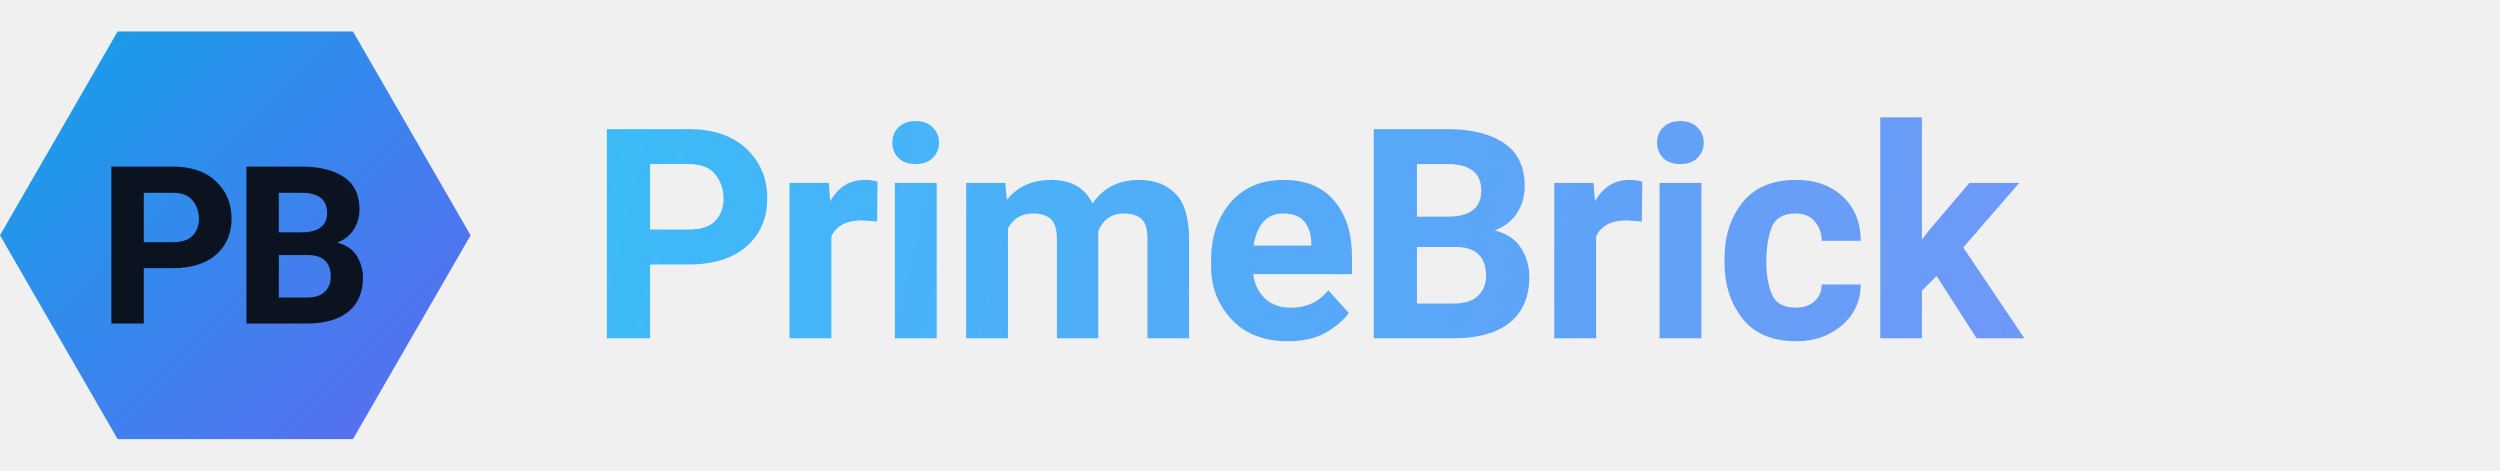
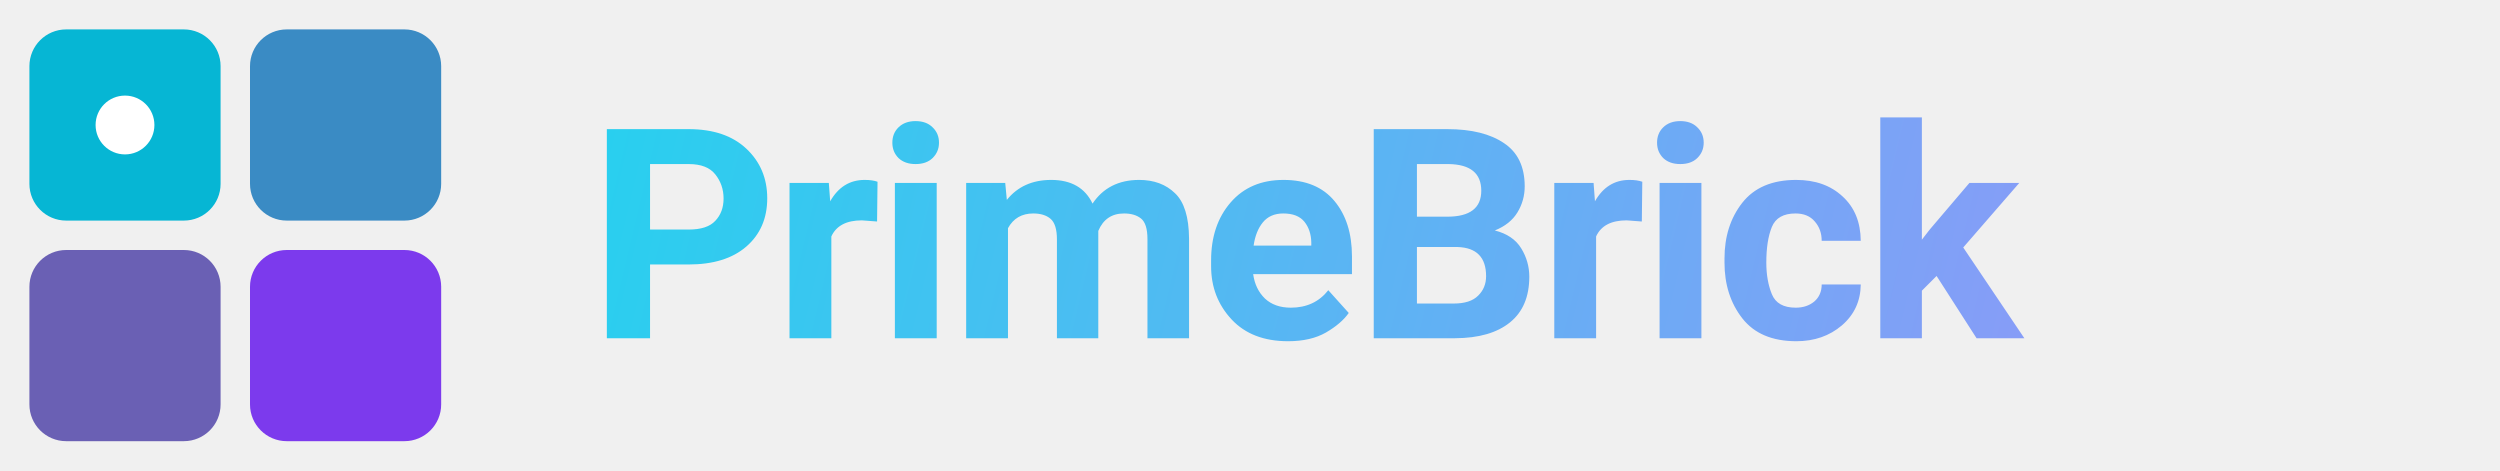
<svg xmlns="http://www.w3.org/2000/svg" width="170" height="32" viewBox="0 0 170 32" fill="none">
  <defs>
-     <linearGradient id="pb-hex-grad-dark" x1="0" y1="0" x2="32" y2="32" gradientUnits="userSpaceOnUse">
-       <stop offset="0" stop-color="#0ea5e9" />
-       <stop offset="1" stop-color="#6366f1" />
-     </linearGradient>
-     <linearGradient id="pb-text-grad-dark-full" x1="36" y1="0" x2="170" y2="32" gradientUnits="userSpaceOnUse">
-       <stop offset="0" stop-color="#38bdf8" />
-       <stop offset="1" stop-color="#818cf8" />
+     <linearGradient id="pb-text-grad-astro-dark" x1="36" y1="0" x2="170" y2="32" gradientUnits="userSpaceOnUse">
+       <stop offset="0" stop-color="#22d3ee" />
+       <stop offset="1" stop-color="#a78bfa" />
    </linearGradient>
  </defs>
-   <polygon points="32,16 24,2.14 8,2.14 0,16 8,29.86 24,29.86" fill="url(#pb-hex-grad-dark)" />
-   <text x="16" y="22" font-family="system-ui, -apple-system, Segoe UI, Roboto, sans-serif" font-size="15" font-weight="700" fill="#0b1220" text-anchor="middle" letter-spacing="-0.5">PB</text>
-   <text x="40" y="23" font-family="system-ui, -apple-system, Segoe UI, Roboto, sans-serif" font-size="20" font-weight="700" fill="url(#pb-text-grad-dark-full)" letter-spacing="-0.3">PrimeBrick</text>
+   <rect x="2" y="2" width="13" height="13" rx="2.5" fill="#06b6d4" />
+   <rect x="17" y="2" width="13" height="13" rx="2.5" fill="#3a8bc4" />
+   <rect x="2" y="17" width="13" height="13" rx="2.5" fill="#6a60b4" />
+   <rect x="17" y="17" width="13" height="13" rx="2.5" fill="#7c3aed" />
+   <circle cx="8.5" cy="8.5" r="2" fill="#ffffff" />
+   <text x="40" y="23" font-family="system-ui, -apple-system, Segoe UI, Roboto, sans-serif" font-size="20" font-weight="700" fill="url(#pb-text-grad-astro-dark)" letter-spacing="-0.3">PrimeBrick</text>
</svg>
